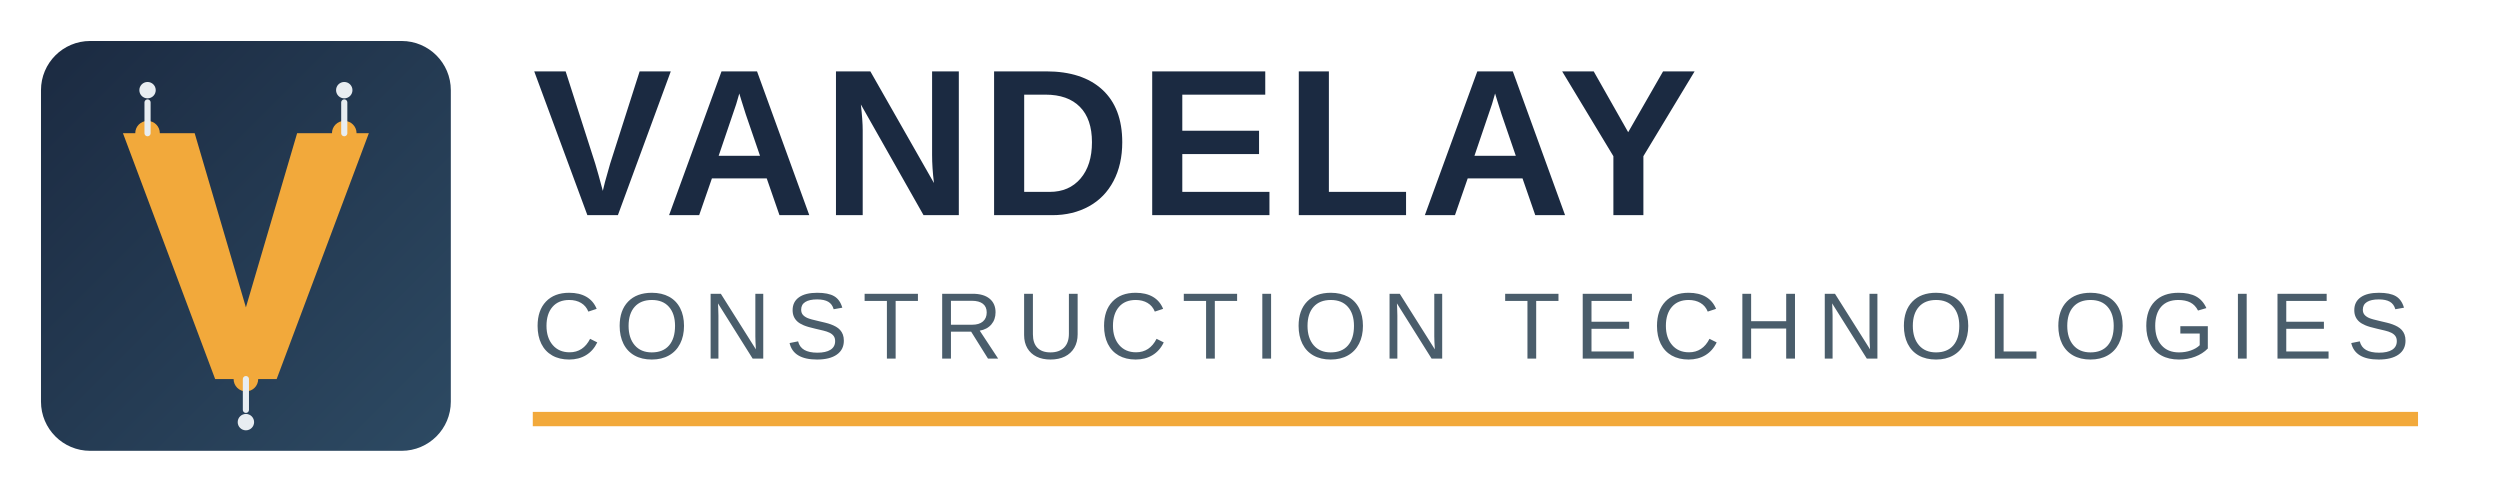
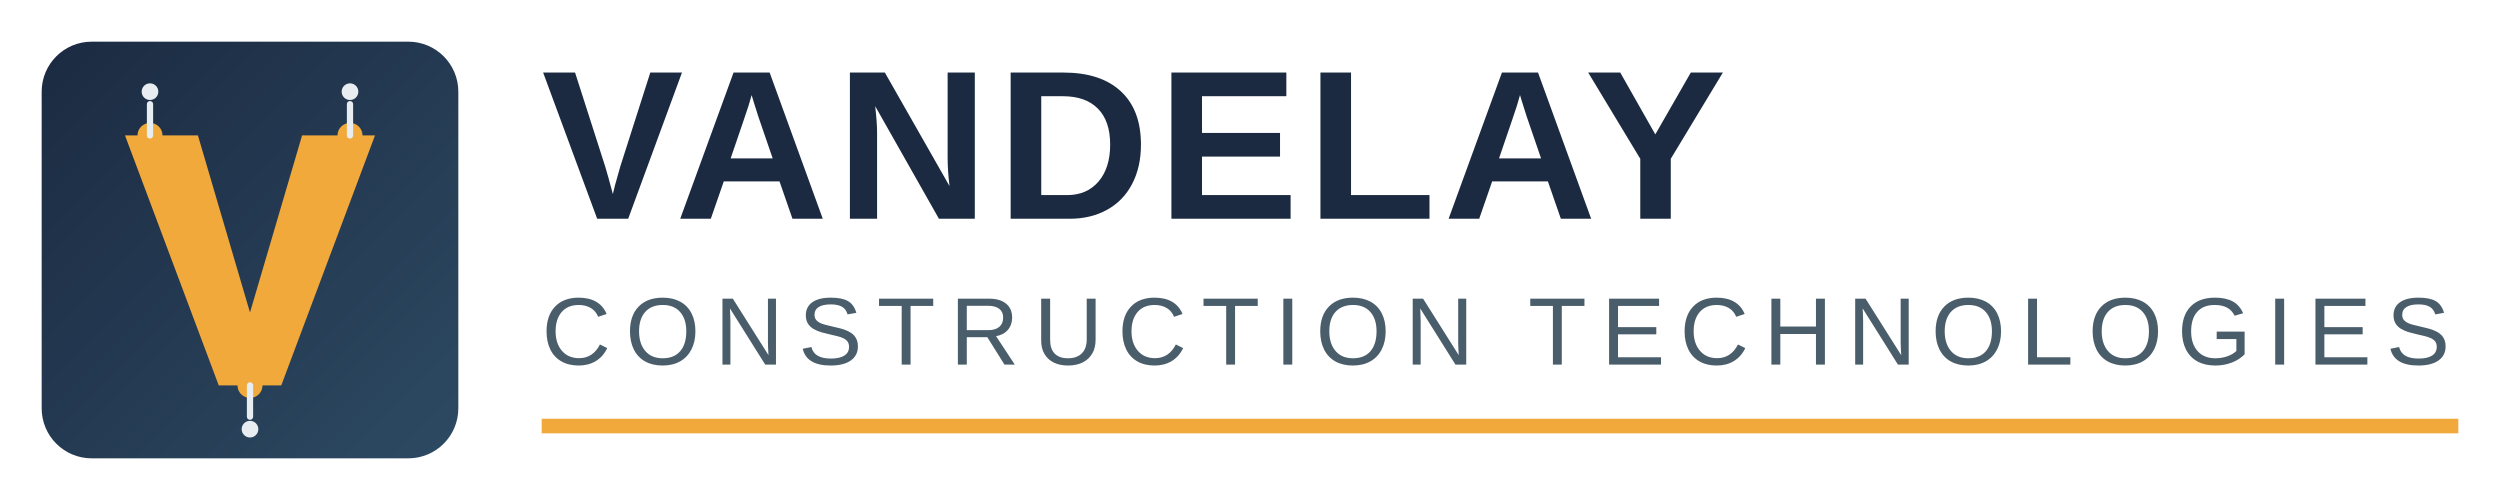
- <svg xmlns="http://www.w3.org/2000/svg" width="1220" height="240" viewBox="0 0 1220 240">
+ <svg xmlns="http://www.w3.org/2000/svg" width="1200" height="240" viewBox="0 0 1200 240">
  <defs>
    <linearGradient id="markGrad" x1="0%" y1="0%" x2="100%" y2="100%">
      <stop offset="0%" stop-color="#1B2A41" />
      <stop offset="100%" stop-color="#2D4A63" />
    </linearGradient>
  </defs>
  <g transform="translate(20,20)">
    <rect x="0" y="0" width="200" height="200" rx="24" fill="url(#markGrad)" />
    <path d="M 40 45 L 75 45 L 100 130 L 125 45 L 160 45 L 115 165 L 85 165 Z" fill="#F2A93B" />
    <circle cx="52" cy="45" r="6" fill="#F2A93B" />
    <circle cx="148" cy="45" r="6" fill="#F2A93B" />
    <circle cx="100" cy="165" r="6" fill="#F2A93B" />
    <line x1="52" y1="45" x2="52" y2="30" stroke="#E8EDF1" stroke-width="3" stroke-linecap="round" />
    <line x1="148" y1="45" x2="148" y2="30" stroke="#E8EDF1" stroke-width="3" stroke-linecap="round" />
    <line x1="100" y1="165" x2="100" y2="180" stroke="#E8EDF1" stroke-width="3" stroke-linecap="round" />
    <circle cx="52" cy="24" r="4" fill="#E8EDF1" />
    <circle cx="148" cy="24" r="4" fill="#E8EDF1" />
    <circle cx="100" cy="186" r="4" fill="#E8EDF1" />
  </g>
  <g transform="translate(260,0)">
    <text x="0" y="105" font-family="Arial, Helvetica, sans-serif" font-size="102" font-weight="700" letter-spacing="3.5" fill="#1B2A41">VANDELAY</text>
    <text x="0" y="175" font-family="Arial, Helvetica, sans-serif" font-size="46" font-weight="500" letter-spacing="7" fill="#4A5D6B">CONSTRUCTION TECHNOLOGIES</text>
    <rect x="0" y="201" width="920" height="7" fill="#F2A93B" />
  </g>
</svg>
